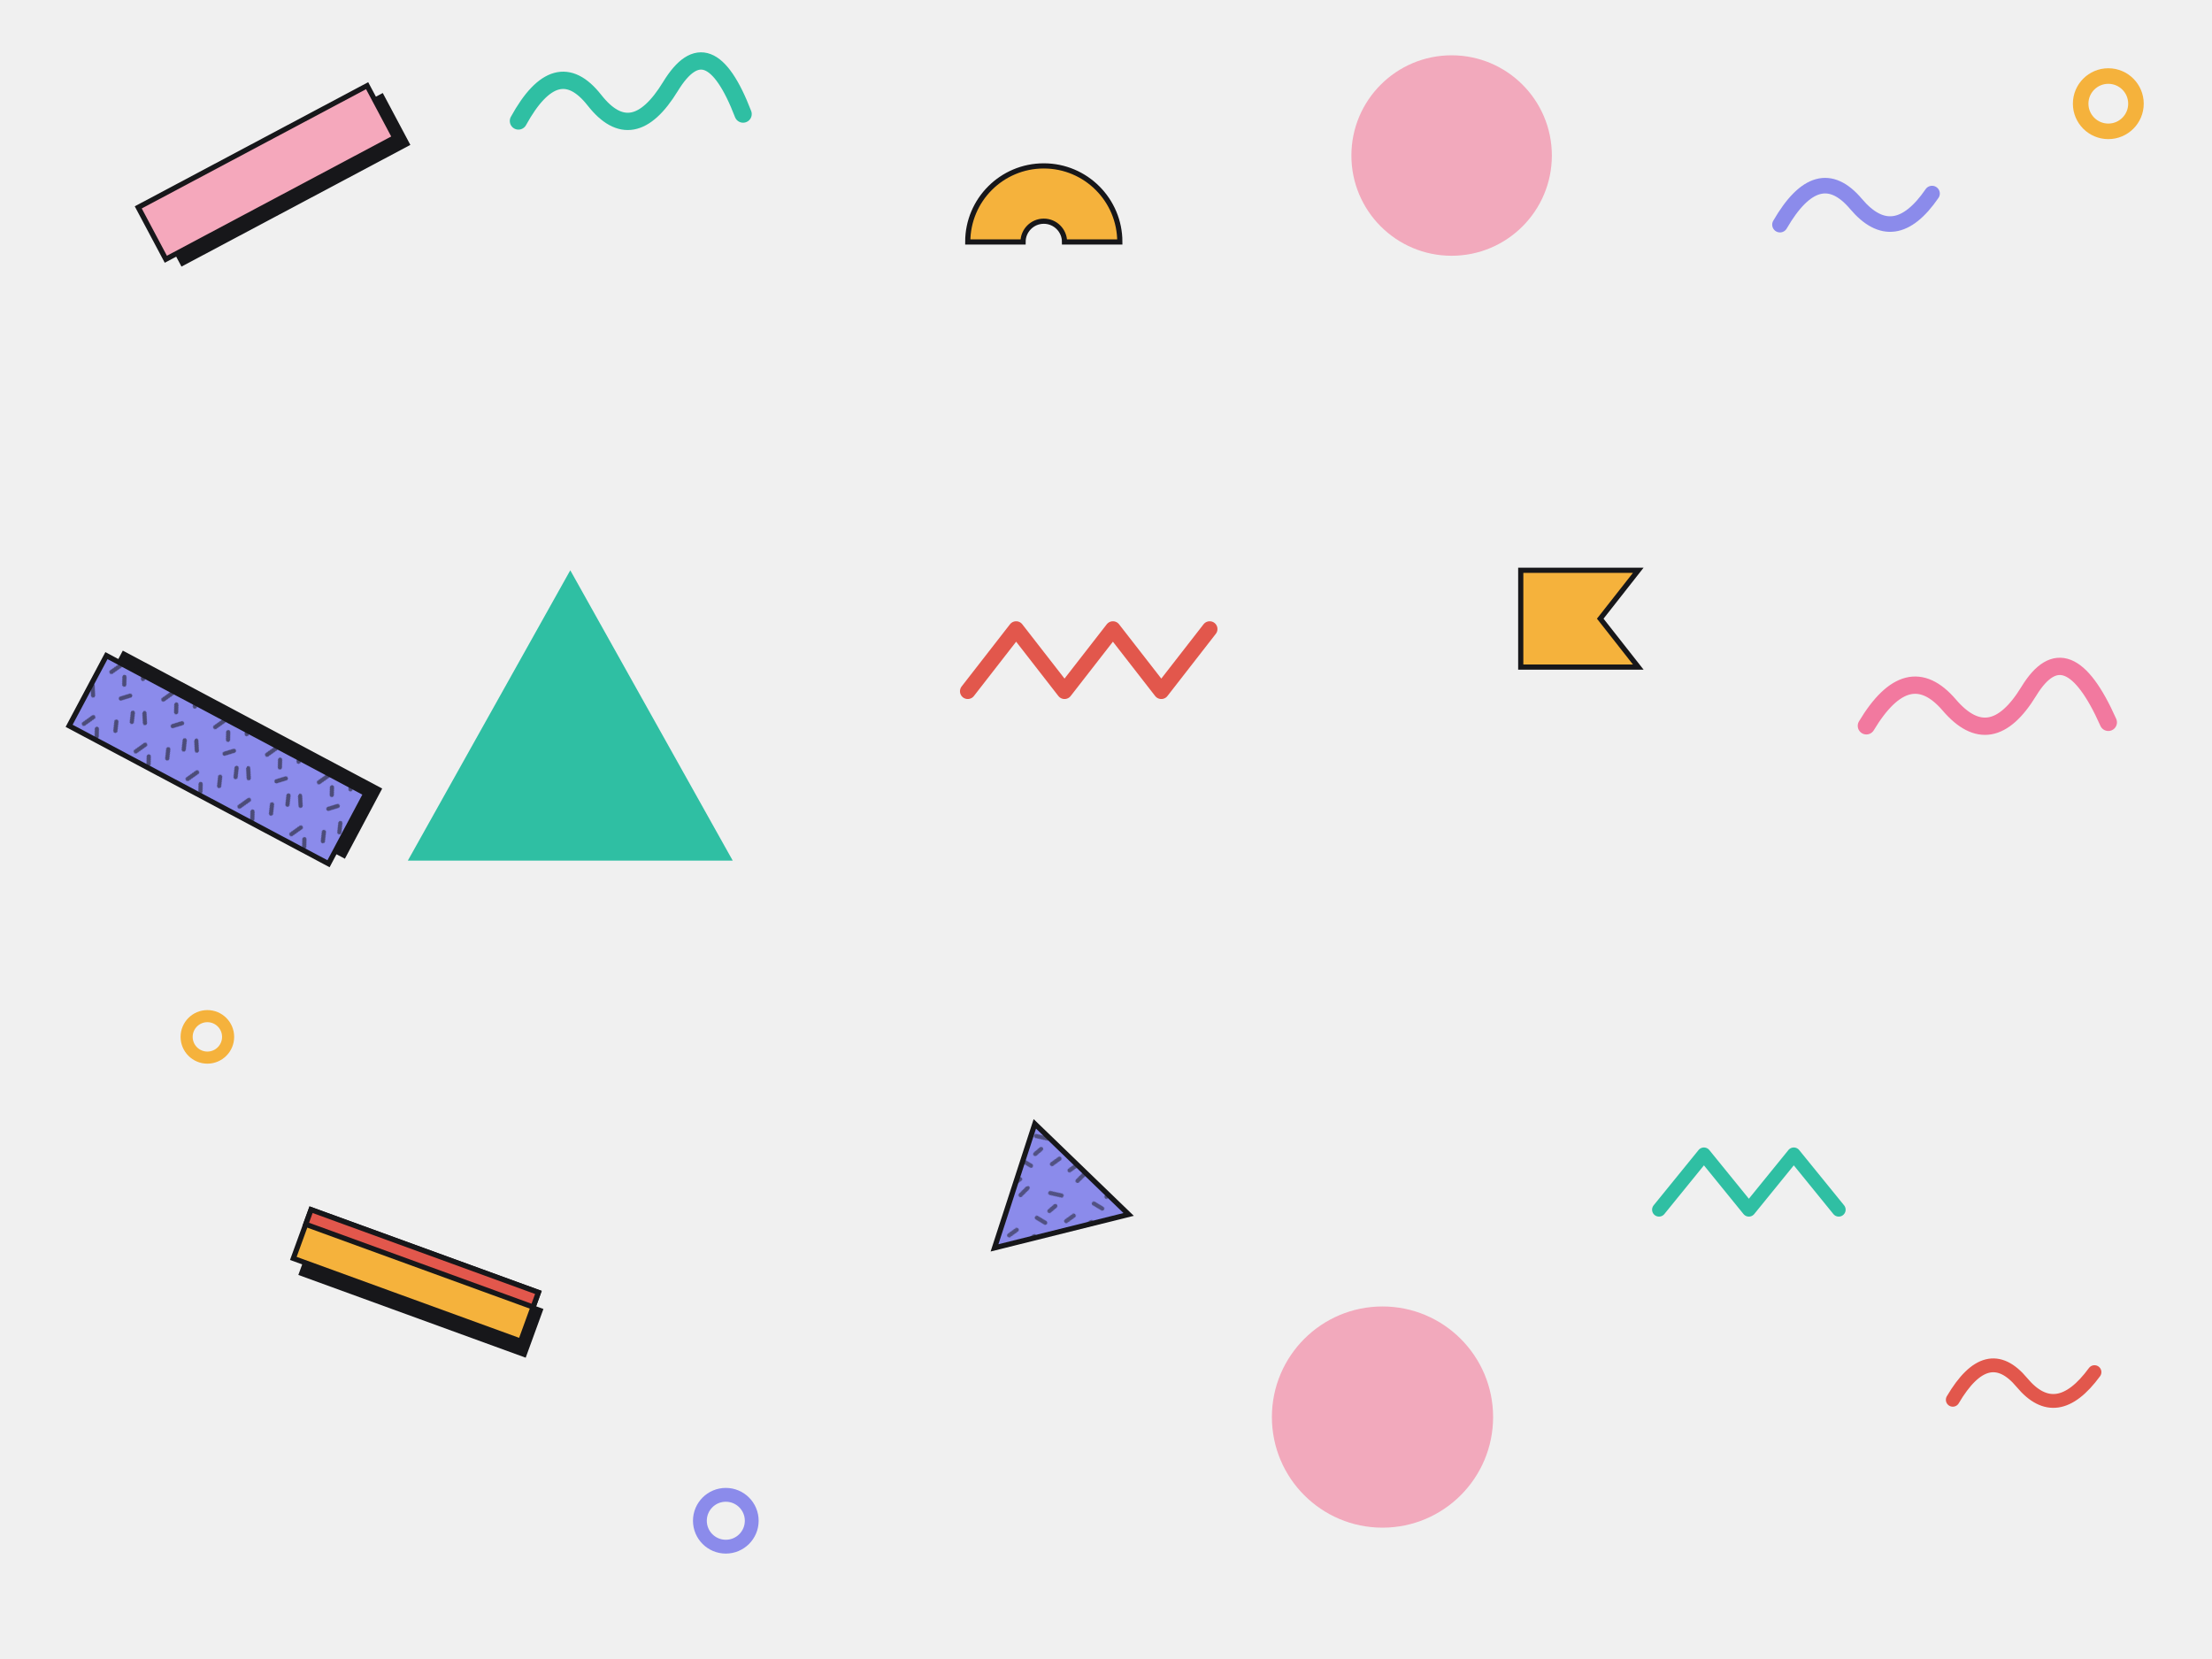
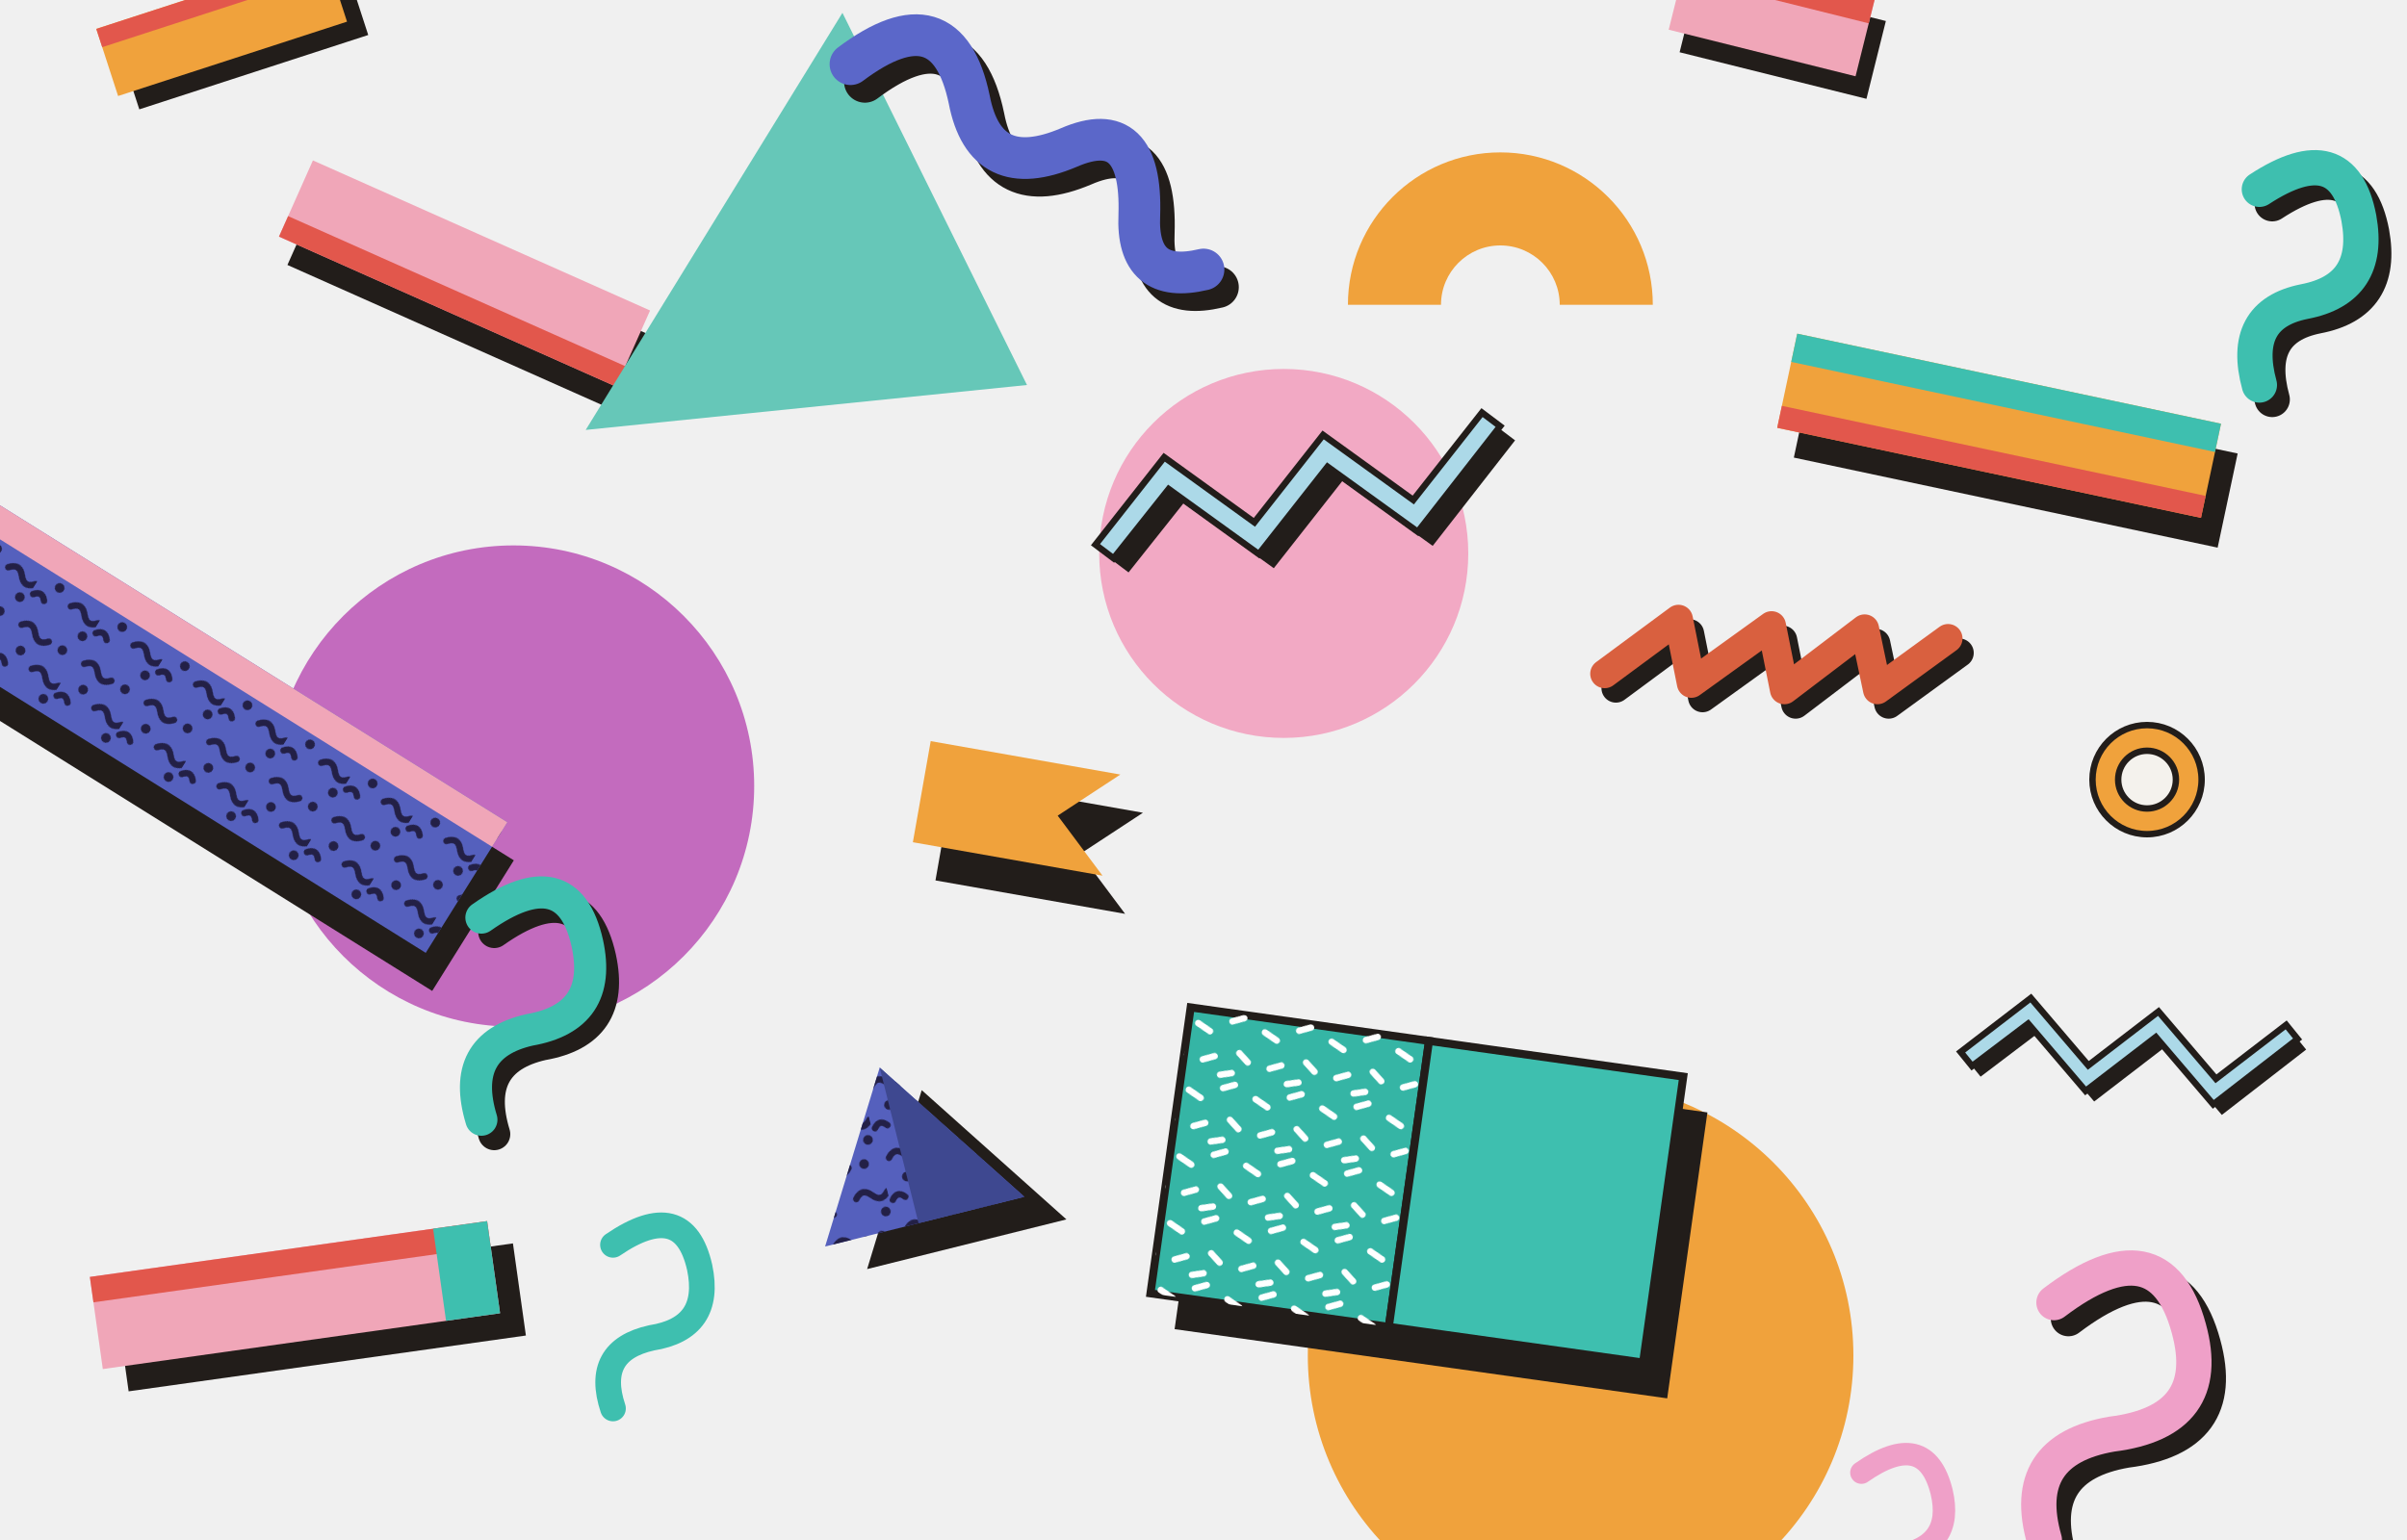
- <svg xmlns="http://www.w3.org/2000/svg" width="1280" height="960" viewBox="0 0 1280 960">
+ <svg xmlns="http://www.w3.org/2000/svg" width="1500" height="960" viewBox="0 0 1500 960">
  <defs>
-     <pattern id="tz" width="34" height="34" patternUnits="userSpaceOnUse">
-       <g stroke="#17171A" stroke-width="2.4" stroke-linecap="round">
-         <line x1="5" y1="7" x2="11" y2="10" />
-         <line x1="22" y1="4" x2="27" y2="1" />
-         <line x1="28" y1="19" x2="32" y2="23" />
-         <line x1="10" y1="25" x2="15" y2="23" />
-         <line x1="19" y1="31" x2="24" y2="29" />
-         <line x1="2" y1="17" x2="6" y2="15" />
+     <pattern id="tz" width="46" height="46" patternUnits="userSpaceOnUse">
+       <g fill="none" stroke="#232046" stroke-width="4" stroke-linecap="round">
+         <path d="M6 10 q5 -6 10 0 t10 0" />
+         <path d="M26 30 q5 -6 10 0 t10 0" />
+         <path d="M2 36 q4 -5 8 0" />
+       </g>
+       <g fill="#232046">
+         <circle cx="36" cy="10" r="3" />
+         <circle cx="14" cy="24" r="3" />
+         <circle cx="42" cy="42" r="3" />
+       </g>
+     </pattern>
+     <pattern id="spr" width="42" height="42" patternUnits="userSpaceOnUse">
+       <g stroke="#FFFFFF" stroke-width="4" stroke-linecap="round">
+         <line x1="6" y1="9" x2="14" y2="13" />
+         <line x1="27" y1="5" x2="34" y2="2" />
+         <line x1="34" y1="24" x2="40" y2="29" />
+         <line x1="12" y1="31" x2="19" y2="28" />
+         <line x1="24" y1="39" x2="31" y2="37" />
      </g>
    </pattern>
  </defs>
-   <g transform="translate(80,120) rotate(-28)">
-     <rect x="6" y="8" width="150" height="34" fill="#17171A" />
-     <rect x="0" y="0" width="150" height="34" fill="#F5A8BC" stroke="#17171A" stroke-width="3" />
+   <circle cx="320" cy="490" r="150" fill="#C36BBE" />
+   <circle cx="800" cy="345" r="115" fill="#F2A9C4" />
+   <circle cx="985" cy="845" r="170" fill="#F0A23C" />
+   <g transform="translate(60,18) rotate(-18)">
+     <rect x="10" y="12" width="150" height="44" fill="#221D1A" />
+     <rect x="0" y="0" width="150" height="44" fill="#F0A23C" />
+     <rect x="0" y="0" width="150" height="12" fill="#E2574C" />
  </g>
-   <path d="M300 70 Q 322 30, 344 58 T 388 50 T 430 66" fill="none" stroke="#2FBFA3" stroke-width="10" stroke-linecap="round" />
-   <path d="M560 140 A 44 44 0 0 1 648 140 L 616 140 A 12 12 0 0 0 592 140 Z" fill="#F5B23C" stroke="#17171A" stroke-width="3" />
-   <circle cx="840" cy="90" r="58" fill="#F2A9BC" />
-   <path d="M1030 130 Q 1052 92, 1074 118 T 1118 112" fill="none" stroke="#8B8BEB" stroke-width="9" stroke-linecap="round" />
-   <circle cx="1220" cy="60" r="16" fill="none" stroke="#F5B23C" stroke-width="9" />
-   <g transform="translate(40,420) rotate(-62)">
-     <rect x="7" y="7" width="46" height="170" fill="#17171A" />
-     <rect x="0" y="0" width="46" height="170" fill="#8B8BEB" stroke="#17171A" stroke-width="3" />
-     <rect x="0" y="0" width="46" height="170" fill="url(#tz)" opacity="0.55" />
+   <g transform="translate(195,100) rotate(24)">
+     <rect x="12" y="14" width="230" height="52" fill="#221D1A" />
+     <rect x="0" y="0" width="230" height="52" fill="#F0A6B8" />
+     <rect x="0" y="38" width="230" height="14" fill="#E2574C" />
  </g>
-   <polygon points="330,330 424,498 236,498" fill="#2FBFA3" />
-   <polyline points="560,400 588,364 616,400 644,364 672,400 700,364" fill="none" stroke="#E2574C" stroke-width="9" stroke-linecap="round" stroke-linejoin="round" />
-   <path d="M880 330 L948 330 L926 358 L948 386 L880 386 Z" fill="#F5B23C" stroke="#17171A" stroke-width="3" />
-   <path d="M1080 420 Q 1104 380, 1128 408 T 1174 400 T 1220 418" fill="none" stroke="#F2799F" stroke-width="10" stroke-linecap="round" />
-   <g transform="translate(180,700) rotate(20)">
-     <rect x="6" y="8" width="140" height="30" fill="#17171A" />
-     <rect x="0" y="0" width="140" height="30" fill="#F5B23C" stroke="#17171A" stroke-width="3" />
-     <rect x="0" y="0" width="140" height="9" fill="#E2574C" stroke="#17171A" stroke-width="3" />
+   <polygon points="365,268 640,240 525,8" fill="#66C7B8" />
+   <path d="M530 40 q60 -45 74 22 q10 52 62 30 q46 -20 44 42 q-2 44 40 34" fill="none" stroke="#221D1A" stroke-width="26" stroke-linecap="round" transform="translate(9,11)" />
+   <path d="M530 40 q60 -45 74 22 q10 52 62 30 q46 -20 44 42 q-2 44 40 34" fill="none" stroke="#5B67C9" stroke-width="26" stroke-linecap="round" />
+   <path d="M840 190 A 95 95 0 0 1 1030 190 L 972 190 A 37 37 0 0 0 898 190 Z" fill="#F0A23C" />
+   <g transform="translate(1052,-30) rotate(14)">
+     <rect x="10" y="12" width="120" height="50" fill="#221D1A" />
+     <rect x="0" y="0" width="120" height="50" fill="#F0A6B8" />
+     <rect x="0" y="0" width="120" height="16" fill="#E2574C" />
  </g>
-   <g transform="translate(560,660) rotate(-14)">
-     <polygon points="40,0 80,64 0,64" fill="#8B8BEB" stroke="#17171A" stroke-width="3" />
-     <polygon points="40,0 80,64 0,64" fill="url(#tz)" opacity="0.5" />
+   <path d="M1408 118 q52 -34 62 18 q8 44 -34 52 q-40 8 -28 52" fill="none" stroke="#221D1A" stroke-width="22" stroke-linecap="round" transform="translate(8,9)" />
+   <path d="M1408 118 q52 -34 62 18 q8 44 -34 52 q-40 8 -28 52" fill="none" stroke="#3EBFAF" stroke-width="22" stroke-linecap="round" />
+   <g transform="translate(1120,208) rotate(12)">
+     <rect x="14" y="16" width="270" height="60" fill="#221D1A" />
+     <rect x="0" y="0" width="270" height="60" fill="#F0A23C" />
+     <rect x="0" y="0" width="270" height="18" fill="#3EBFAF" />
+     <rect x="0" y="46" width="270" height="14" fill="#E2574C" />
  </g>
-   <circle cx="800" cy="820" r="64" fill="#F2A9BC" />
-   <polyline points="960,700 986,668 1012,700 1038,668 1064,700" fill="none" stroke="#2FBFA3" stroke-width="8" stroke-linecap="round" stroke-linejoin="round" />
-   <path d="M1130 810 Q 1150 776, 1170 800 T 1212 794" fill="none" stroke="#E2574C" stroke-width="8" stroke-linecap="round" />
-   <circle cx="420" cy="880 " r="15" fill="none" stroke="#8B8BEB" stroke-width="8" />
-   <circle cx="120" cy="600" r="12" fill="none" stroke="#F5B23C" stroke-width="7" />
+   <g transform="translate(-40,290) rotate(32)">
+     <rect x="16" y="18" width="420" height="96" fill="#221D1A" />
+     <rect x="0" y="0" width="420" height="96" fill="#5560BD" />
+     <rect x="0" y="0" width="420" height="96" fill="url(#tz)" />
+     <rect x="0" y="0" width="420" height="18" fill="#F0A6B8" />
+   </g>
+   <g transform="translate(676,292) rotate(-8)">
+     <polygon points="8,58 58,10 108,58 158,10 208,58 258,10 268,20 208,78 158,30 108,78 58,30 18,68" fill="#221D1A" />
+     <polygon points="0,48 50,0 100,48 150,0 200,48 250,0 260,10 200,68 150,20 100,68 50,20 10,58" fill="#ACD9E8" stroke="#221D1A" stroke-width="4" />
+   </g>
+   <path d="M1000 420 l46 -34 8 40 50 -36 8 40 50 -38 8 38 44 -32" fill="none" stroke="#221D1A" stroke-width="18" stroke-linecap="round" stroke-linejoin="round" transform="translate(7,9)" />
+   <path d="M1000 420 l46 -34 8 40 50 -36 8 40 50 -38 8 38 44 -32" fill="none" stroke="#D9603F" stroke-width="18" stroke-linecap="round" stroke-linejoin="round" />
+   <circle cx="1338" cy="486" r="26" fill="#F4F2ED" />
+   <circle cx="1338" cy="486" r="26" fill="none" stroke="#F0A23C" stroke-width="14" />
+   <circle cx="1338" cy="486" r="34" fill="none" stroke="#221D1A" stroke-width="4" />
+   <circle cx="1338" cy="486" r="18" fill="none" stroke="#221D1A" stroke-width="4" />
+   <g transform="translate(580,462) rotate(10)">
+     <polygon points="10,12 130,12 96,44 130,76 10,76" fill="#221D1A" transform="translate(8,9)" />
+     <polygon points="0,0 120,0 86,32 120,64 0,64" fill="#F0A23C" />
+   </g>
+   <path d="M300 572 q54 -38 66 16 q10 46 -36 54 q-44 10 -30 56" fill="none" stroke="#221D1A" stroke-width="20" stroke-linecap="round" transform="translate(8,9)" />
+   <path d="M300 572 q54 -38 66 16 q10 46 -36 54 q-44 10 -30 56" fill="none" stroke="#3EBFAF" stroke-width="20" stroke-linecap="round" />
+   <g transform="translate(490,680) rotate(-14)">
+     <polygon points="72,10 140,110 12,110" fill="#221D1A" transform="translate(10,10)" />
+     <polygon points="60,0 128,100 0,100" fill="#5560BD" />
+     <polygon points="60,0 128,100 0,100" fill="url(#tz)" />
+     <polygon points="60,0 128,100 60,100" fill="#3E4890" />
+   </g>
+   <g transform="translate(742,628) rotate(8)">
+     <rect x="18" y="20" width="310" height="180" fill="#221D1A" />
+     <rect x="0" y="0" width="150" height="180" fill="#35B5A5" stroke="#221D1A" stroke-width="5" />
+     <rect x="0" y="0" width="150" height="180" fill="url(#spr)" />
+     <rect x="150" y="0" width="160" height="180" fill="#3EBFAF" stroke="#221D1A" stroke-width="5" />
+   </g>
+   <g transform="translate(56,796) rotate(-8)">
+     <rect x="14" y="16" width="250" height="58" fill="#221D1A" />
+     <rect x="0" y="0" width="250" height="58" fill="#F0A6B8" />
+     <rect x="0" y="0" width="250" height="16" fill="#E2574C" />
+     <rect x="216" y="0" width="34" height="58" fill="#3EBFAF" />
+   </g>
+   <path d="M382 776 q44 -30 54 14 q8 38 -30 44 q-36 8 -24 44" fill="none" stroke="#3EBFAF" stroke-width="16" stroke-linecap="round" />
+   <g transform="translate(1226,616) rotate(6)">
+     <polygon points="6,46 46,8 86,46 126,8 166,46 206,8 214,16 166,62 126,24 86,62 46,24 14,54" fill="#221D1A" />
+     <polygon points="0,40 40,2 80,40 120,2 160,40 200,2 208,10 160,56 120,18 80,56 40,18 8,48" fill="#ACD9E8" stroke="#221D1A" stroke-width="4" />
+   </g>
+   <path d="M1280 812 q66 -50 84 16 q16 58 -48 66 q-58 10 -42 66" fill="none" stroke="#221D1A" stroke-width="22" stroke-linecap="round" transform="translate(9,10)" />
+   <path d="M1280 812 q66 -50 84 16 q16 58 -48 66 q-58 10 -42 66" fill="none" stroke="#EFA0C8" stroke-width="22" stroke-linecap="round" />
+   <path d="M1160 918 q40 -28 50 12 q8 34 -28 40" fill="none" stroke="#EFA0C8" stroke-width="14" stroke-linecap="round" />
</svg>
